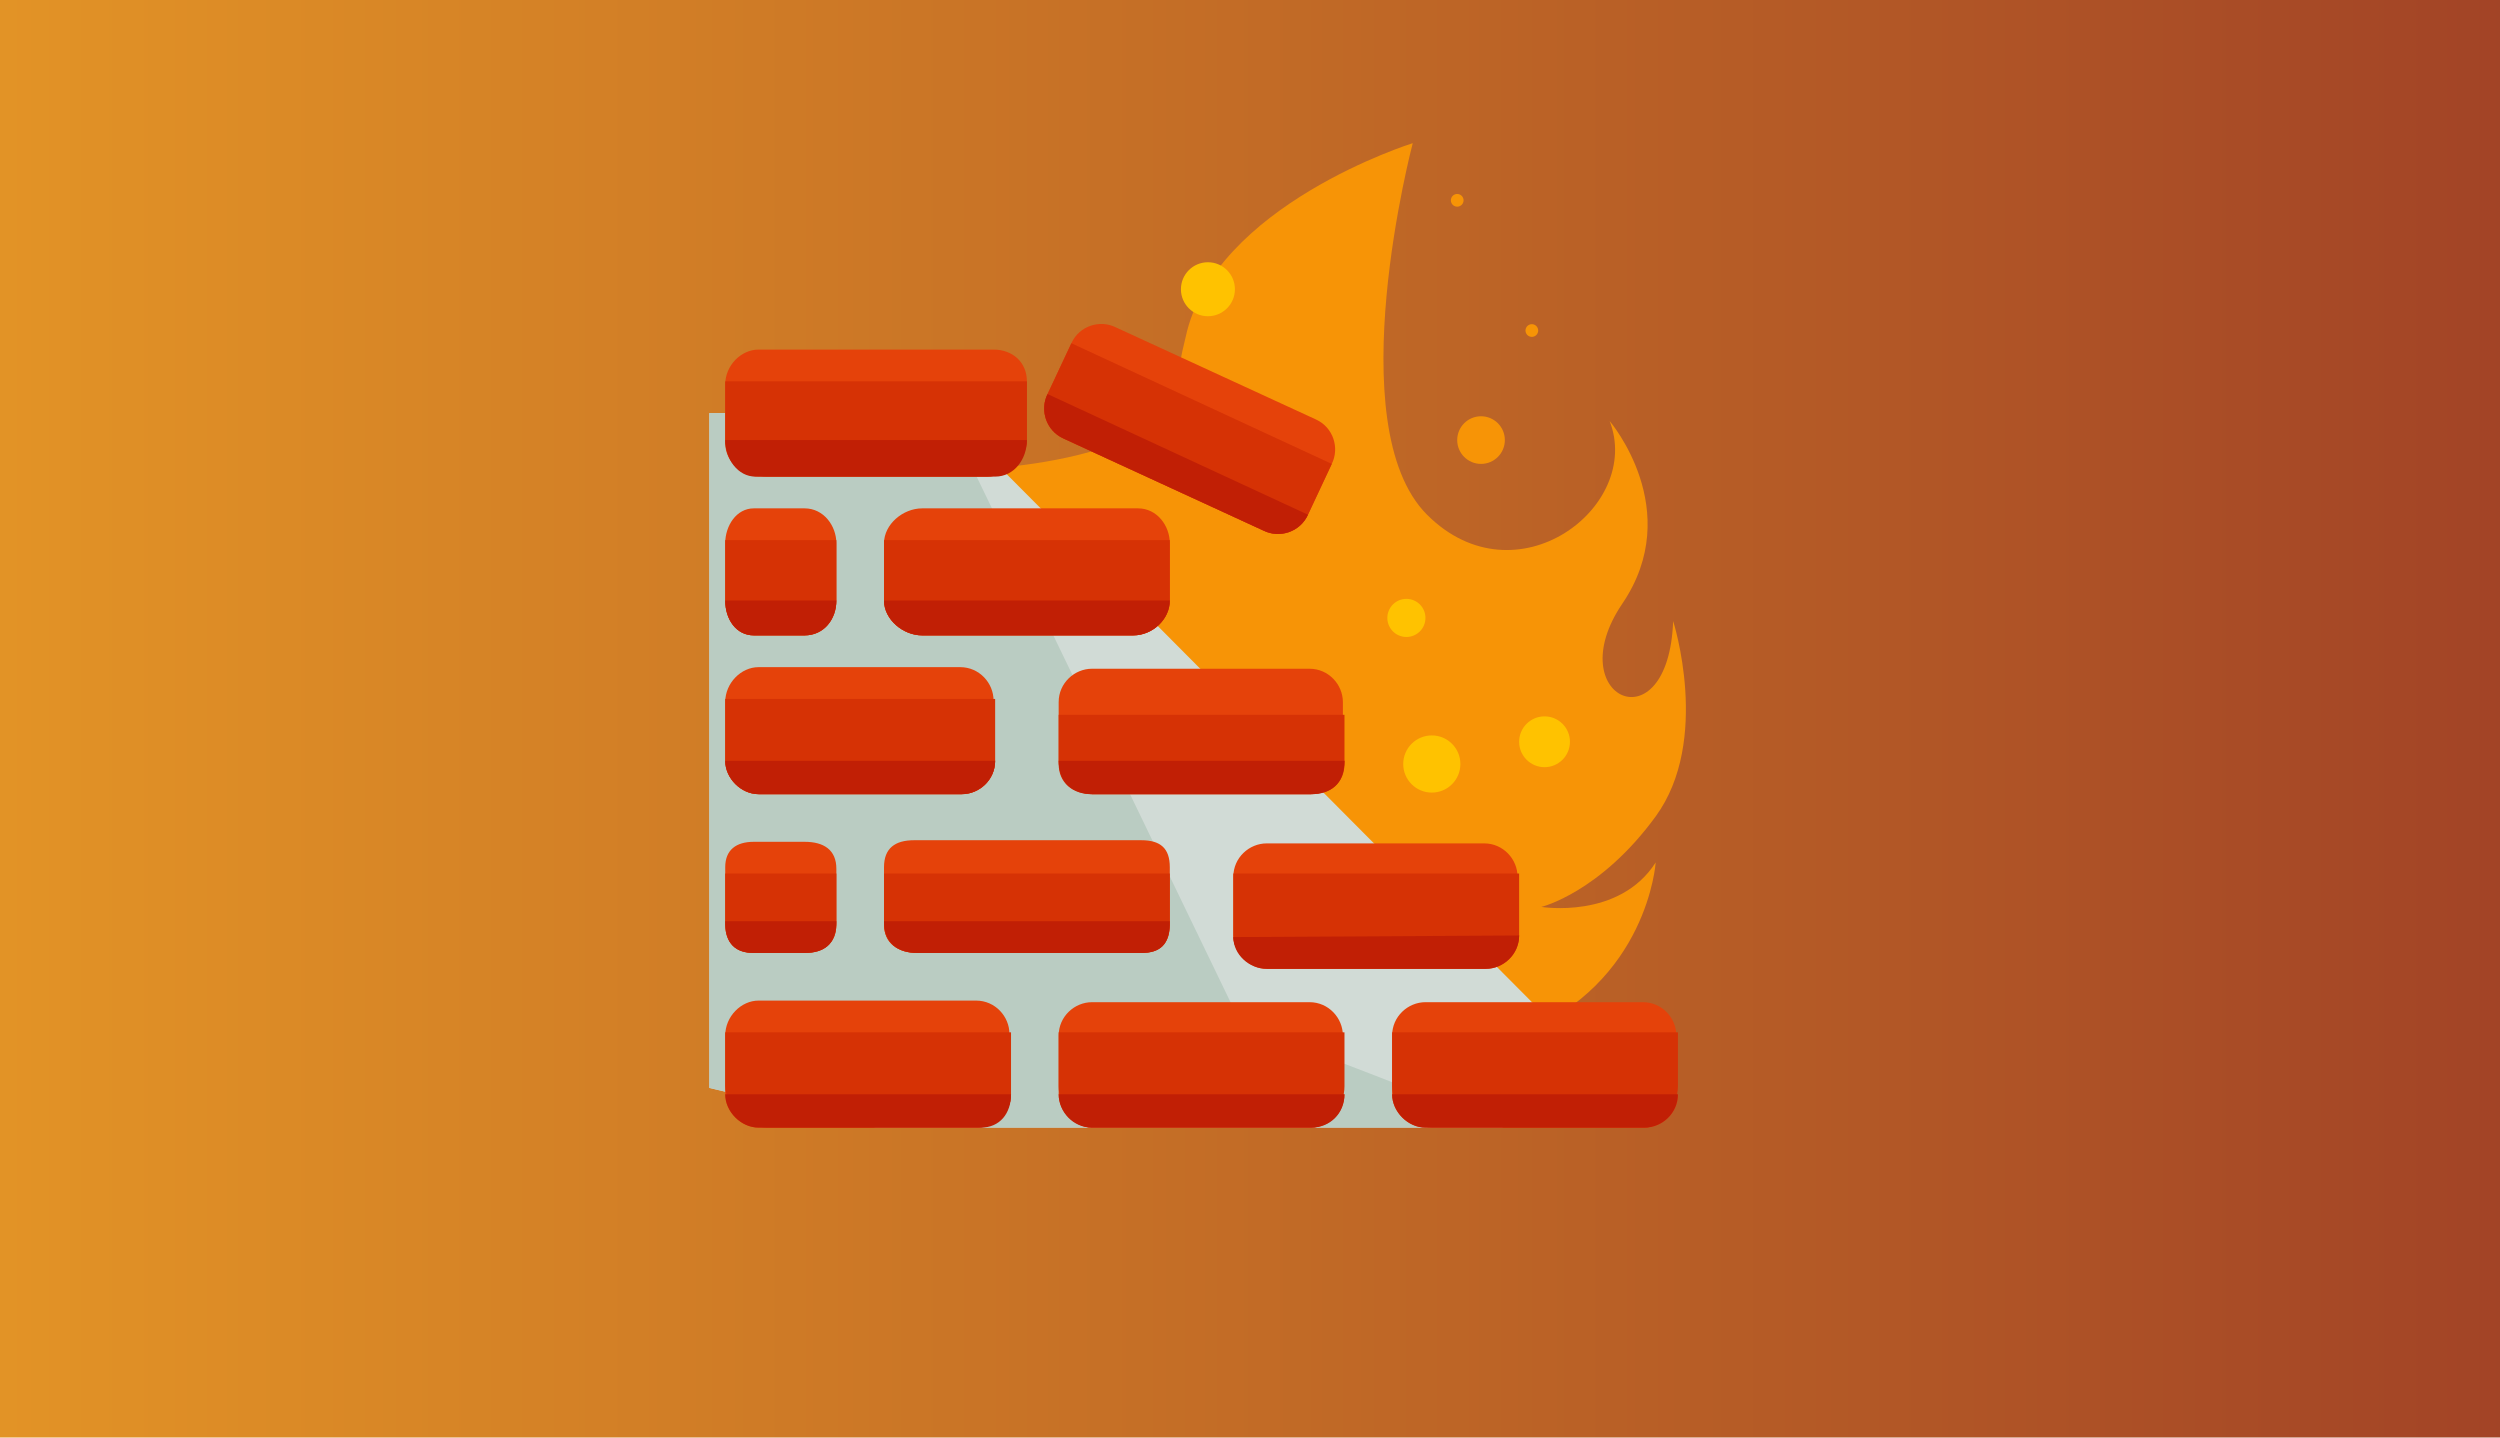
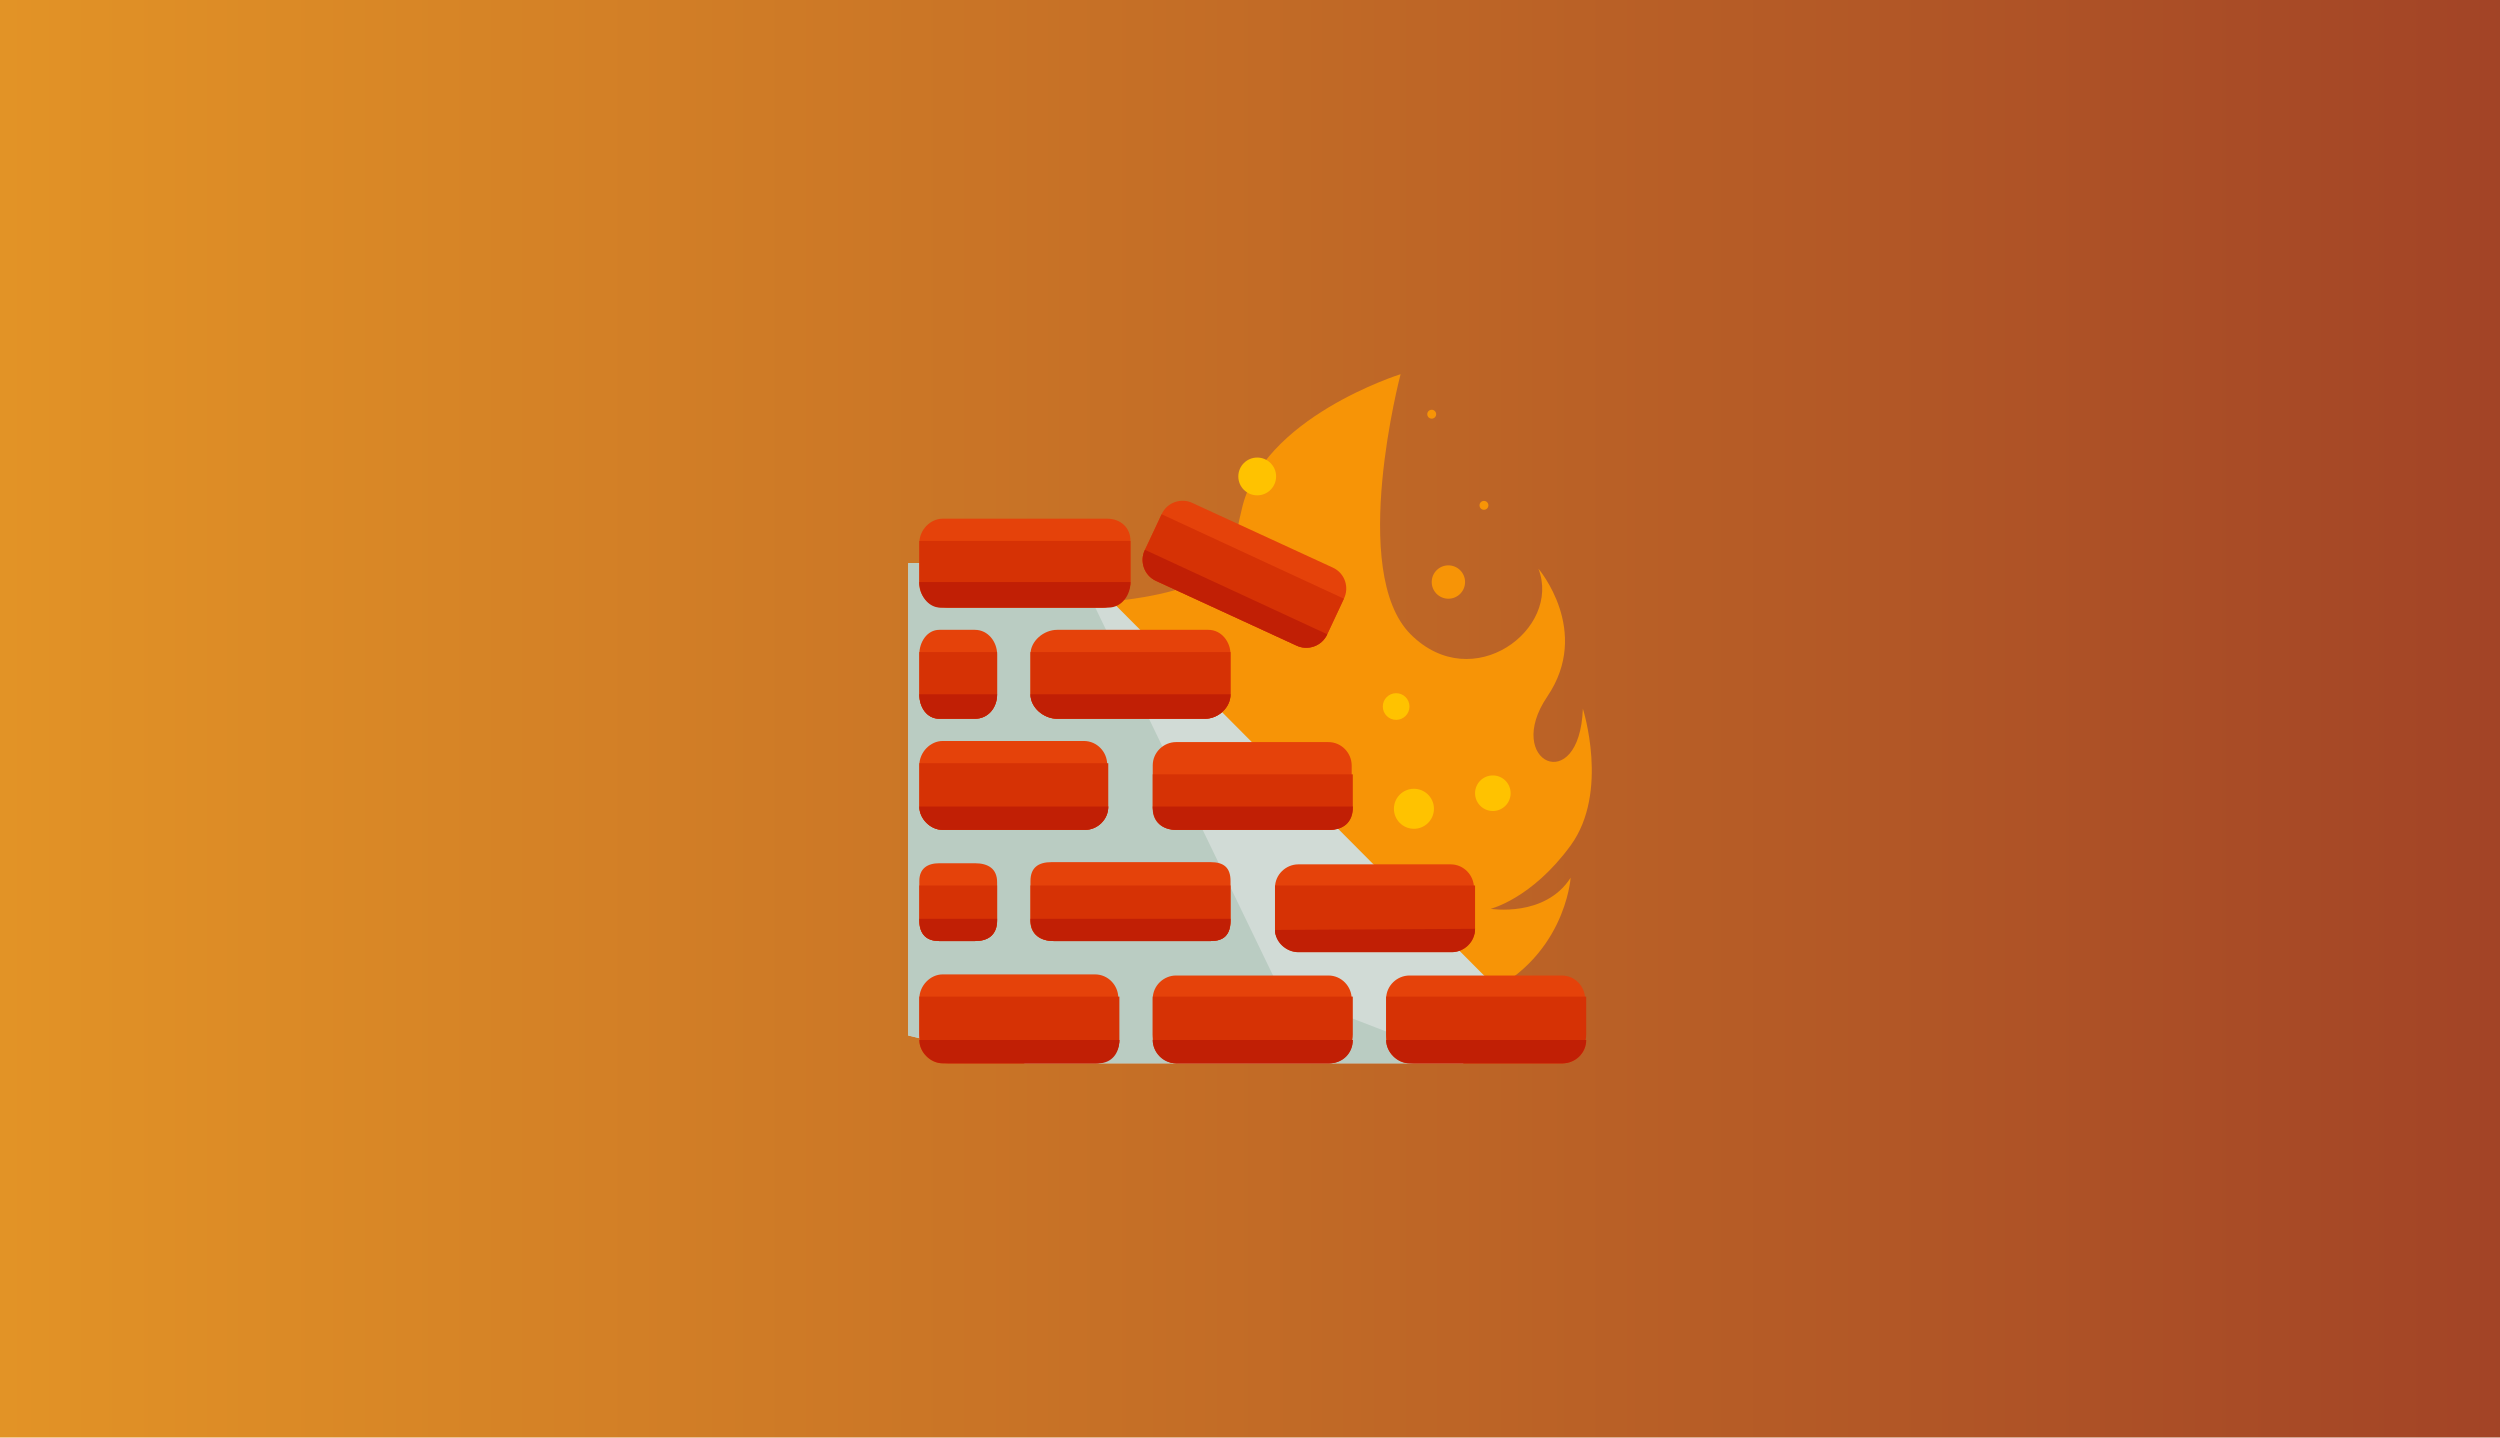
<svg xmlns="http://www.w3.org/2000/svg" xmlns:xlink="http://www.w3.org/1999/xlink" version="1.1" id="svg1" width="102.4" height="58.88" viewBox="0 0 102.4 58.88" xml:space="preserve">
  <defs id="defs1">
    <linearGradient id="linearGradient1">
      <stop style="stop-color:#dd8000;stop-opacity:1;" offset="0" id="stop1" />
      <stop style="stop-color:#922300;stop-opacity:1;" offset="1" id="stop2" />
    </linearGradient>
    <style type="text/css" id="style872" />
    <style type="text/css" id="style882" />
    <style type="text/css" id="style884" />
    <style type="text/css" id="style886" />
    <style type="text/css" id="style888" />
    <style type="text/css" id="style890" />
    <style type="text/css" id="style892" />
    <style type="text/css" id="style894" />
    <linearGradient xlink:href="#linearGradient1" id="linearGradient2" x1="0" y1="29.44" x2="102.4" y2="29.44" gradientUnits="userSpaceOnUse" />
  </defs>
  <rect style="fill:url(#linearGradient2);fill-opacity:0.852" id="rect1" width="102.4" height="58.88" x="0" y="0" />
-   <g id="g1" transform="matrix(0.08129728,0,0,0.08129728,28.89292,5.863789)" style="stroke-width:19.84">
+   <g id="g1" transform="matrix(0.0569081,0,0,0.0569081,37.08681,15.32679)" style="stroke-width:19.84">
    <path style="fill:#f79406;stroke-width:19.84" d="m 356.389,0 c 0,0 -37.6,142.4 7.2,187.2 44.8,44.8 108.8,-4 92,-47.2 0,0 38.4,44.8 6.4,92 -32,47.2 23.2,72.8 25.6,8.8 0,0 19.2,60 -8.8,98.4 -28,38.4 -57.6,45.6 -57.6,45.6 0,0 39.2,6.4 57.6,-22.4 0,0 -4,60.8 -68,86.4 -64,25.6 -23.2,28.8 -23.2,28.8 l -248,-313.6 c 0,0 139.2,-4 116,-87.2 0,0 28,29.6 15.2,68 0,0 -48.8,32.8 -28.8,-47.2 14.4,-66.4 114.4,-97.6 114.4,-97.6 z" id="path1" />
    <path style="fill:#d1dbd6;stroke-width:19.84" d="M 427.589,444 121.189,136 H 1.989 v 340 l 84,20 c 0,0 308.8,0 315.2,0 6.4,0 26.4,-52 26.4,-52 z" id="path2" />
    <path style="fill:#baccc2;stroke-width:19.84" d="M 269.989,444 121.189,136 H 1.989 v 340 l 84,20 c 0,0 308.8,0 315.2,0 6.4,0 -131.2,-52 -131.2,-52 z" id="path3" />
    <path style="fill:#e5420a;stroke-width:19.84" d="m 161.989,149.6 c 0,9.6 -10.4,18.4 -20,18.4 h -115.2 c -8.8,0 -16.8,-8 -16.8,-16.8 v -29.6 c 0,-9.6 8,-17.6 16.8,-17.6 h 118.4 c 9.6,0 16.8,6.4 16.8,16 z" id="path4" />
    <path style="fill:#d63205;stroke-width:19.84" d="m 161.989,120 v 29.6 c 0,9.6 -10.4,18.4 -20,18.4 h -111.2 c -8.8,0 -20.8,-8.8 -20.8,-18.4 V 120" id="path5" />
    <path style="fill:#c11f05;stroke-width:19.84" d="m 161.989,149.6 c 0,9.6 -6.4,18.4 -16,18.4 h -120.8 c -8.8,0 -15.2,-8.8 -15.2,-18.4" id="path6" />
    <path style="fill:#e5420a;stroke-width:19.84" d="m 303.589,187.2 c -4,8.8 -14.4,12 -22.4,8 l -100.8,-46.4 c -8.8,-4 -12,-14.4 -8,-22.4 l 12,-25.6 c 4,-8.8 14.4,-12 22.4,-8 l 100.8,46.4 c 8.8,4 12,14.4 8,22.4 z" id="path7" />
    <path style="fill:#d63205;stroke-width:19.84" d="m 315.589,161.6 -12,25.6 c -4,8.8 -14.4,12 -22.4,8 l -100.8,-46.4 c -8.8,-4 -12,-14.4 -8,-22.4 l 12,-25.6" id="path8" />
    <path style="fill:#c11f05;stroke-width:19.84" d="m 303.589,187.2 c -4,8.8 -14.4,12 -22.4,8 l -100.8,-46.4 c -8.8,-4 -12,-14.4 -8,-22.4" id="path9" />
    <path style="fill:#e5420a;stroke-width:19.84" d="m 233.989,230.4 c 0,9.6 -8.8,17.6 -18.4,17.6 h -106.4 c -9.6,0 -19.2,-8 -19.2,-17.6 v -28.8 c 0,-9.6 9.6,-17.6 19.2,-17.6 h 108.8 c 9.6,0 16,8.8 16,17.6 z" id="path10" />
    <path style="fill:#d63205;stroke-width:19.84" d="m 233.989,200 v 30.4 c 0,9.6 -8.8,17.6 -18.4,17.6 h -106.4 c -9.6,0 -19.2,-8 -19.2,-17.6 V 200" id="path11" />
    <path style="fill:#c11f05;stroke-width:19.84" d="m 233.989,230.4 c 0,9.6 -8.8,17.6 -18.4,17.6 h -106.4 c -9.6,0 -19.2,-8 -19.2,-17.6" id="path12" />
    <path style="fill:#e5420a;stroke-width:19.84" d="m 65.989,230.4 c 0,9.6 -6.4,17.6 -16,17.6 h -25.6 c -8.8,0 -14.4,-8 -14.4,-17.6 v -28.8 c 0,-8.8 5.6,-17.6 14.4,-17.6 h 25.6 c 9.6,0 16,8.8 16,17.6 z" id="path13" />
    <path style="fill:#d63205;stroke-width:19.84" d="m 65.989,200 v 30.4 c 0,9.6 -6.4,17.6 -16,17.6 h -25.6 c -8.8,0 -14.4,-8 -14.4,-17.6 V 200" id="path14" />
    <path style="fill:#c11f05;stroke-width:19.84" d="m 65.989,230.4 c 0,9.6 -6.4,17.6 -16,17.6 h -25.6 c -8.8,0 -14.4,-8 -14.4,-17.6" id="path15" />
    <path style="fill:#e5420a;stroke-width:19.84" d="m 65.989,393.6 c 0,9.6 -6.4,14.4 -16,14.4 h -25.6 c -8.8,0 -14.4,-4.8 -14.4,-14.4 v -28.8 c 0,-8.8 5.6,-12.8 14.4,-12.8 h 25.6 c 9.6,0 16,4 16,13.6 z" id="path16" />
    <path style="fill:#d63205;stroke-width:19.84" d="m 65.989,368 v 25.6 c 0,9.6 -6.4,14.4 -16,14.4 h -25.6 c -8.8,0 -14.4,-4.8 -14.4,-14.4 V 368" id="path17" />
    <path style="fill:#c11f05;stroke-width:19.84" d="m 65.989,392 c 0,12 -6.4,16 -16,16 h -25.6 c -8.8,0 -14.4,-4 -14.4,-16" id="path18" />
    <path style="fill:#e5420a;stroke-width:19.84" d="m 145.989,311.2 c 0,9.6 -8,16.8 -16.8,16.8 h -102.4 c -8.8,0 -16.8,-8 -16.8,-16.8 v -29.6 c 0,-9.6 8,-17.6 16.8,-17.6 h 101.6 c 9.6,0 16.8,8 16.8,16.8 v 30.4 z" id="path19" />
    <path style="fill:#d63205;stroke-width:19.84" d="m 145.989,280 v 31.2 c 0,9.6 -8,16.8 -16.8,16.8 h -102.4 c -8.8,0 -16.8,-8 -16.8,-16.8 V 280" id="path20" />
    <path style="fill:#c11f05;stroke-width:19.84" d="m 145.989,311.2 c 0,9.6 -8,16.8 -16.8,16.8 h -102.4 c -8.8,0 -16.8,-8 -16.8,-16.8" id="path21" />
    <path style="fill:#e5420a;stroke-width:19.84" d="m 321.989,311.2 c 0,9.6 -8,16.8 -16.8,16.8 h -110.4 c -8.8,0 -16.8,-8 -16.8,-16.8 v -29.6 c 0,-9.6 8,-16.8 16.8,-16.8 h 109.6 c 9.6,0 16.8,8 16.8,16.8 v 29.6 z" id="path22" />
    <path style="fill:#d63205;stroke-width:19.84" d="m 321.989,288 v 24.8 c 0,9.6 -7.2,15.2 -16.8,15.2 h -110.4 c -9.6,0 -16.8,-5.6 -16.8,-15.2 V 288" id="path23" />
    <path style="fill:#c11f05;stroke-width:19.84" d="m 321.989,311.2 c 0,12 -7.2,16.8 -16.8,16.8 h -110.4 c -9.6,0 -16.8,-5.6 -16.8,-16.8" id="path24" />
    <path style="fill:#e5420a;stroke-width:19.84" d="m 153.989,479.2 c 0,9.6 -8,16.8 -16.8,16.8 h -110.4 c -8.8,0 -16.8,-8 -16.8,-16.8 v -29.6 c 0,-9.6 8,-17.6 16.8,-17.6 h 109.6 c 9.6,0 16.8,8 16.8,16.8 v 30.4 z" id="path25" />
    <path style="fill:#d63205;stroke-width:19.84" d="m 153.989,448 v 31.2 c 0,9.6 -8,16.8 -16.8,16.8 h -106.4 c -8.8,0 -20.8,-11.2 -20.8,-20.8 V 448" id="path26" />
    <path style="fill:#c11f05;stroke-width:19.84" d="m 153.989,479.2 c 0,9.6 -5.6,16.8 -15.2,16.8 h -112 c -8.8,0 -16.8,-8 -16.8,-16.8" id="path27" />
    <path style="fill:#e5420a;stroke-width:19.84" d="m 321.989,479.2 c 0,9.6 -8,16.8 -16.8,16.8 h -110.4 c -8.8,0 -16.8,-8 -16.8,-16.8 v -29.6 c 0,-9.6 8,-16.8 16.8,-16.8 h 109.6 c 9.6,0 16.8,8 16.8,16.8 v 29.6 z" id="path28" />
    <path style="fill:#d63205;stroke-width:19.84" d="m 321.989,448 v 27.2 c 0,9.6 -7.2,20.8 -16.8,20.8 h -110.4 c -9.6,0 -16.8,-11.2 -16.8,-20.8 V 448" id="path29" />
    <path style="fill:#c11f05;stroke-width:19.84" d="m 321.989,479.2 c 0,9.6 -7.2,16.8 -16.8,16.8 h -110.4 c -9.6,0 -16.8,-8 -16.8,-16.8" id="path30" />
    <path style="fill:#e5420a;stroke-width:19.84" d="m 489.989,479.2 c 0,9.6 -8,16.8 -16.8,16.8 h -110.4 c -8.8,0 -16.8,-8 -16.8,-16.8 v -29.6 c 0,-9.6 8,-16.8 16.8,-16.8 h 109.6 c 9.6,0 16.8,8 16.8,16.8 v 29.6 z" id="path31" />
    <path style="fill:#d63205;stroke-width:19.84" d="m 489.989,448 v 27.2 c 0,9.6 -8,20.8 -16.8,20.8 h -107.2 c -9.6,0 -20,-11.2 -20,-20.8 V 448" id="path32" />
    <path style="fill:#c11f05;stroke-width:19.84" d="m 489.989,479.2 c 0,9.6 -8,16.8 -16.8,16.8 h -110.4 c -8.8,0 -16.8,-8 -16.8,-16.8" id="path33" />
    <path style="fill:#e5420a;stroke-width:19.84" d="m 233.989,393.6 c 0,9.6 -4.8,14.4 -14.4,14.4 h -112.8 c -9.6,0 -16.8,-4.8 -16.8,-14.4 v -28.8 c 0,-9.6 5.6,-13.6 15.2,-13.6 h 114.4 c 9.6,0 14.4,4 14.4,13.6 z" id="path34" />
    <path style="fill:#d63205;stroke-width:19.84" d="m 233.989,368 v 25.6 c 0,9.6 -4.8,14.4 -14.4,14.4 h -112.8 c -9.6,0 -16.8,-4.8 -16.8,-14.4 V 368" id="path35" />
    <path style="fill:#c11f05;stroke-width:19.84" d="m 233.989,392 c 0,12 -4.8,16 -14.4,16 h -112.8 c -9.6,0 -16.8,-4.8 -16.8,-16" id="path36" />
    <path style="fill:#e5420a;stroke-width:19.84" d="m 409.989,399.2 c 0,9.6 -8,16.8 -16.8,16.8 h -110.4 c -8.8,0 -16.8,-8 -16.8,-16.8 v -29.6 c 0,-9.6 8,-16.8 16.8,-16.8 h 109.6 c 9.6,0 16.8,8 16.8,16.8 v 29.6 z" id="path37" />
    <path style="fill:#d63205;stroke-width:19.84" d="m 409.989,368 v 31.2 c 0,9.6 -9.6,8.8 -19.2,8.8 h -110.4 c -9.6,0 -14.4,0 -14.4,-8.8 V 368" id="path38" />
    <path style="fill:#c11f05;stroke-width:19.84" d="m 409.989,399.2 c 0,9.6 -8,16.8 -16.8,16.8 h -110.4 c -8.8,0 -16.8,-7.2 -16.8,-16" id="path39" />
    <circle style="fill:#ffc200;stroke-width:19.84" cx="353.189" cy="239.2" r="9.6" id="circle39" />
    <g id="g42" style="stroke-width:19.84">
      <circle style="fill:#f79406;stroke-width:19.84" cx="390.789" cy="149.6" r="12" id="circle40" />
      <circle style="fill:#f79406;stroke-width:19.84" cx="416.389" cy="94.4" r="3.2" id="circle41" />
      <circle style="fill:#f79406;stroke-width:19.84" cx="378.789" cy="28.8" r="3.2" id="circle42" />
    </g>
    <g id="g45" style="stroke-width:19.84">
      <circle style="fill:#ffc200;stroke-width:19.84" cx="253.189" cy="73.6" r="13.6" id="circle43" />
      <circle style="fill:#ffc200;stroke-width:19.84" cx="422.789" cy="301.6" r="12.8" id="circle44" />
      <circle style="fill:#ffc200;stroke-width:19.84" cx="365.989" cy="312.8" r="14.4" id="circle45" />
    </g>
  </g>
</svg>
